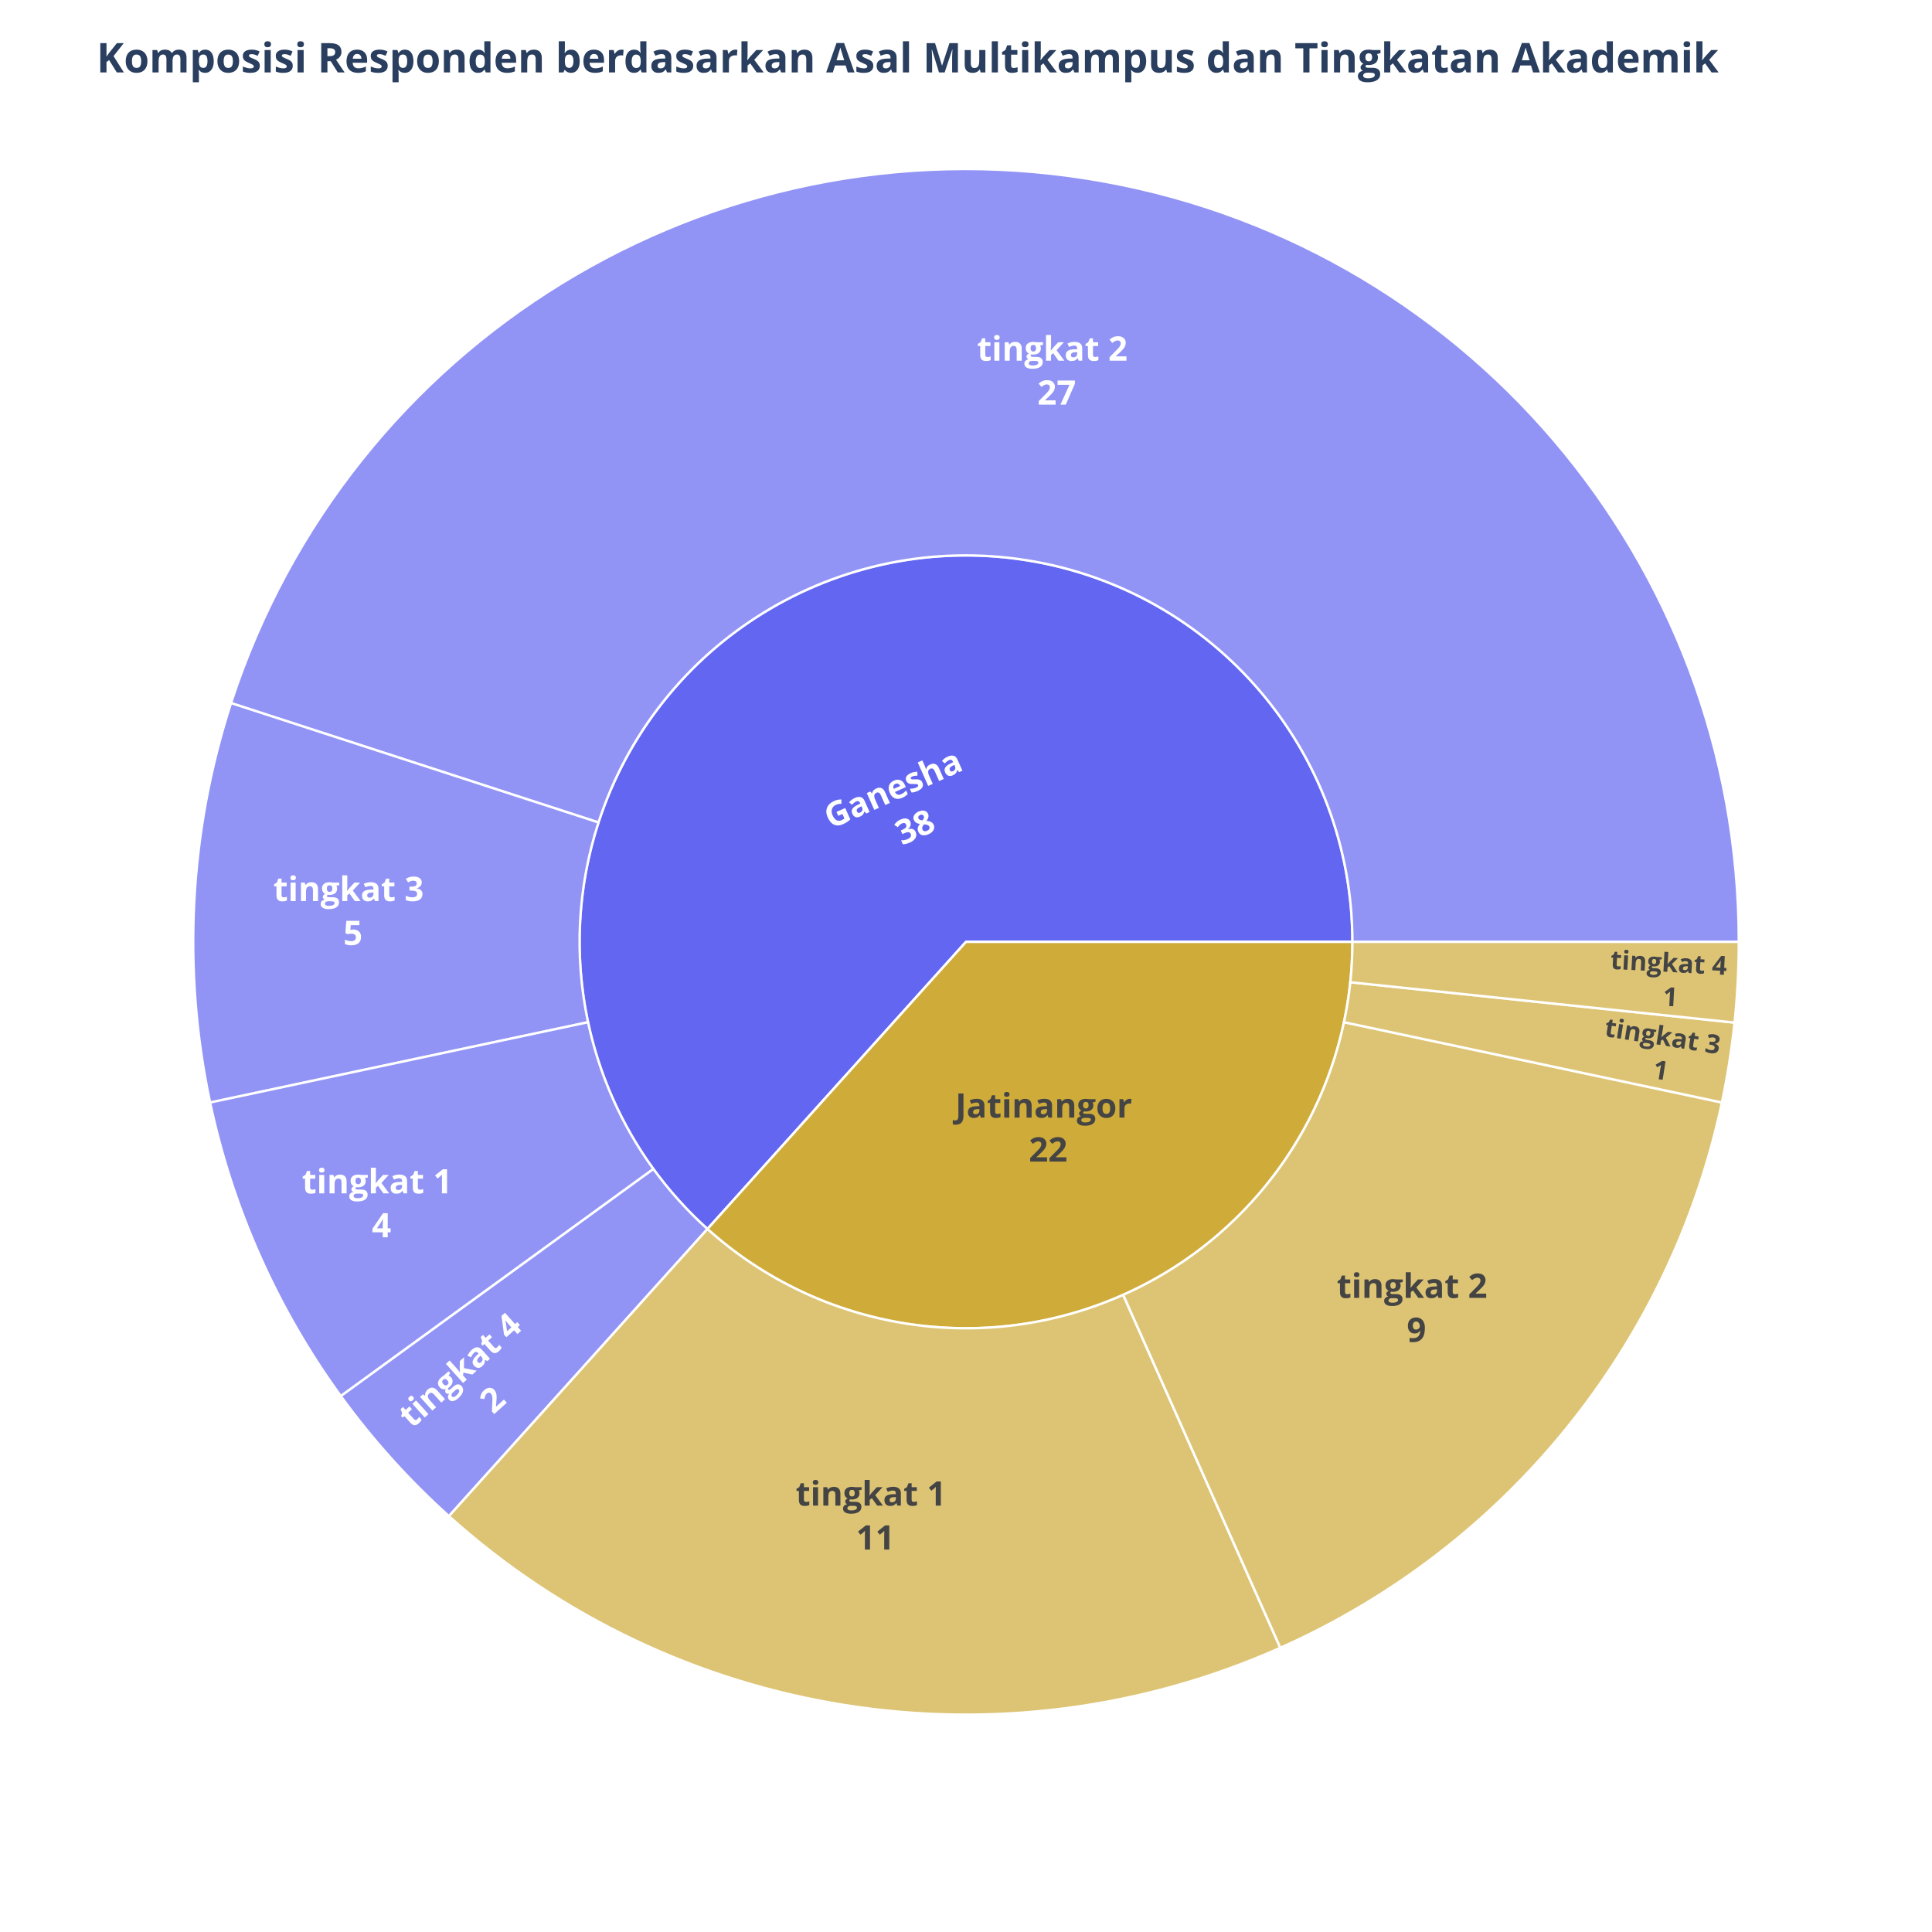
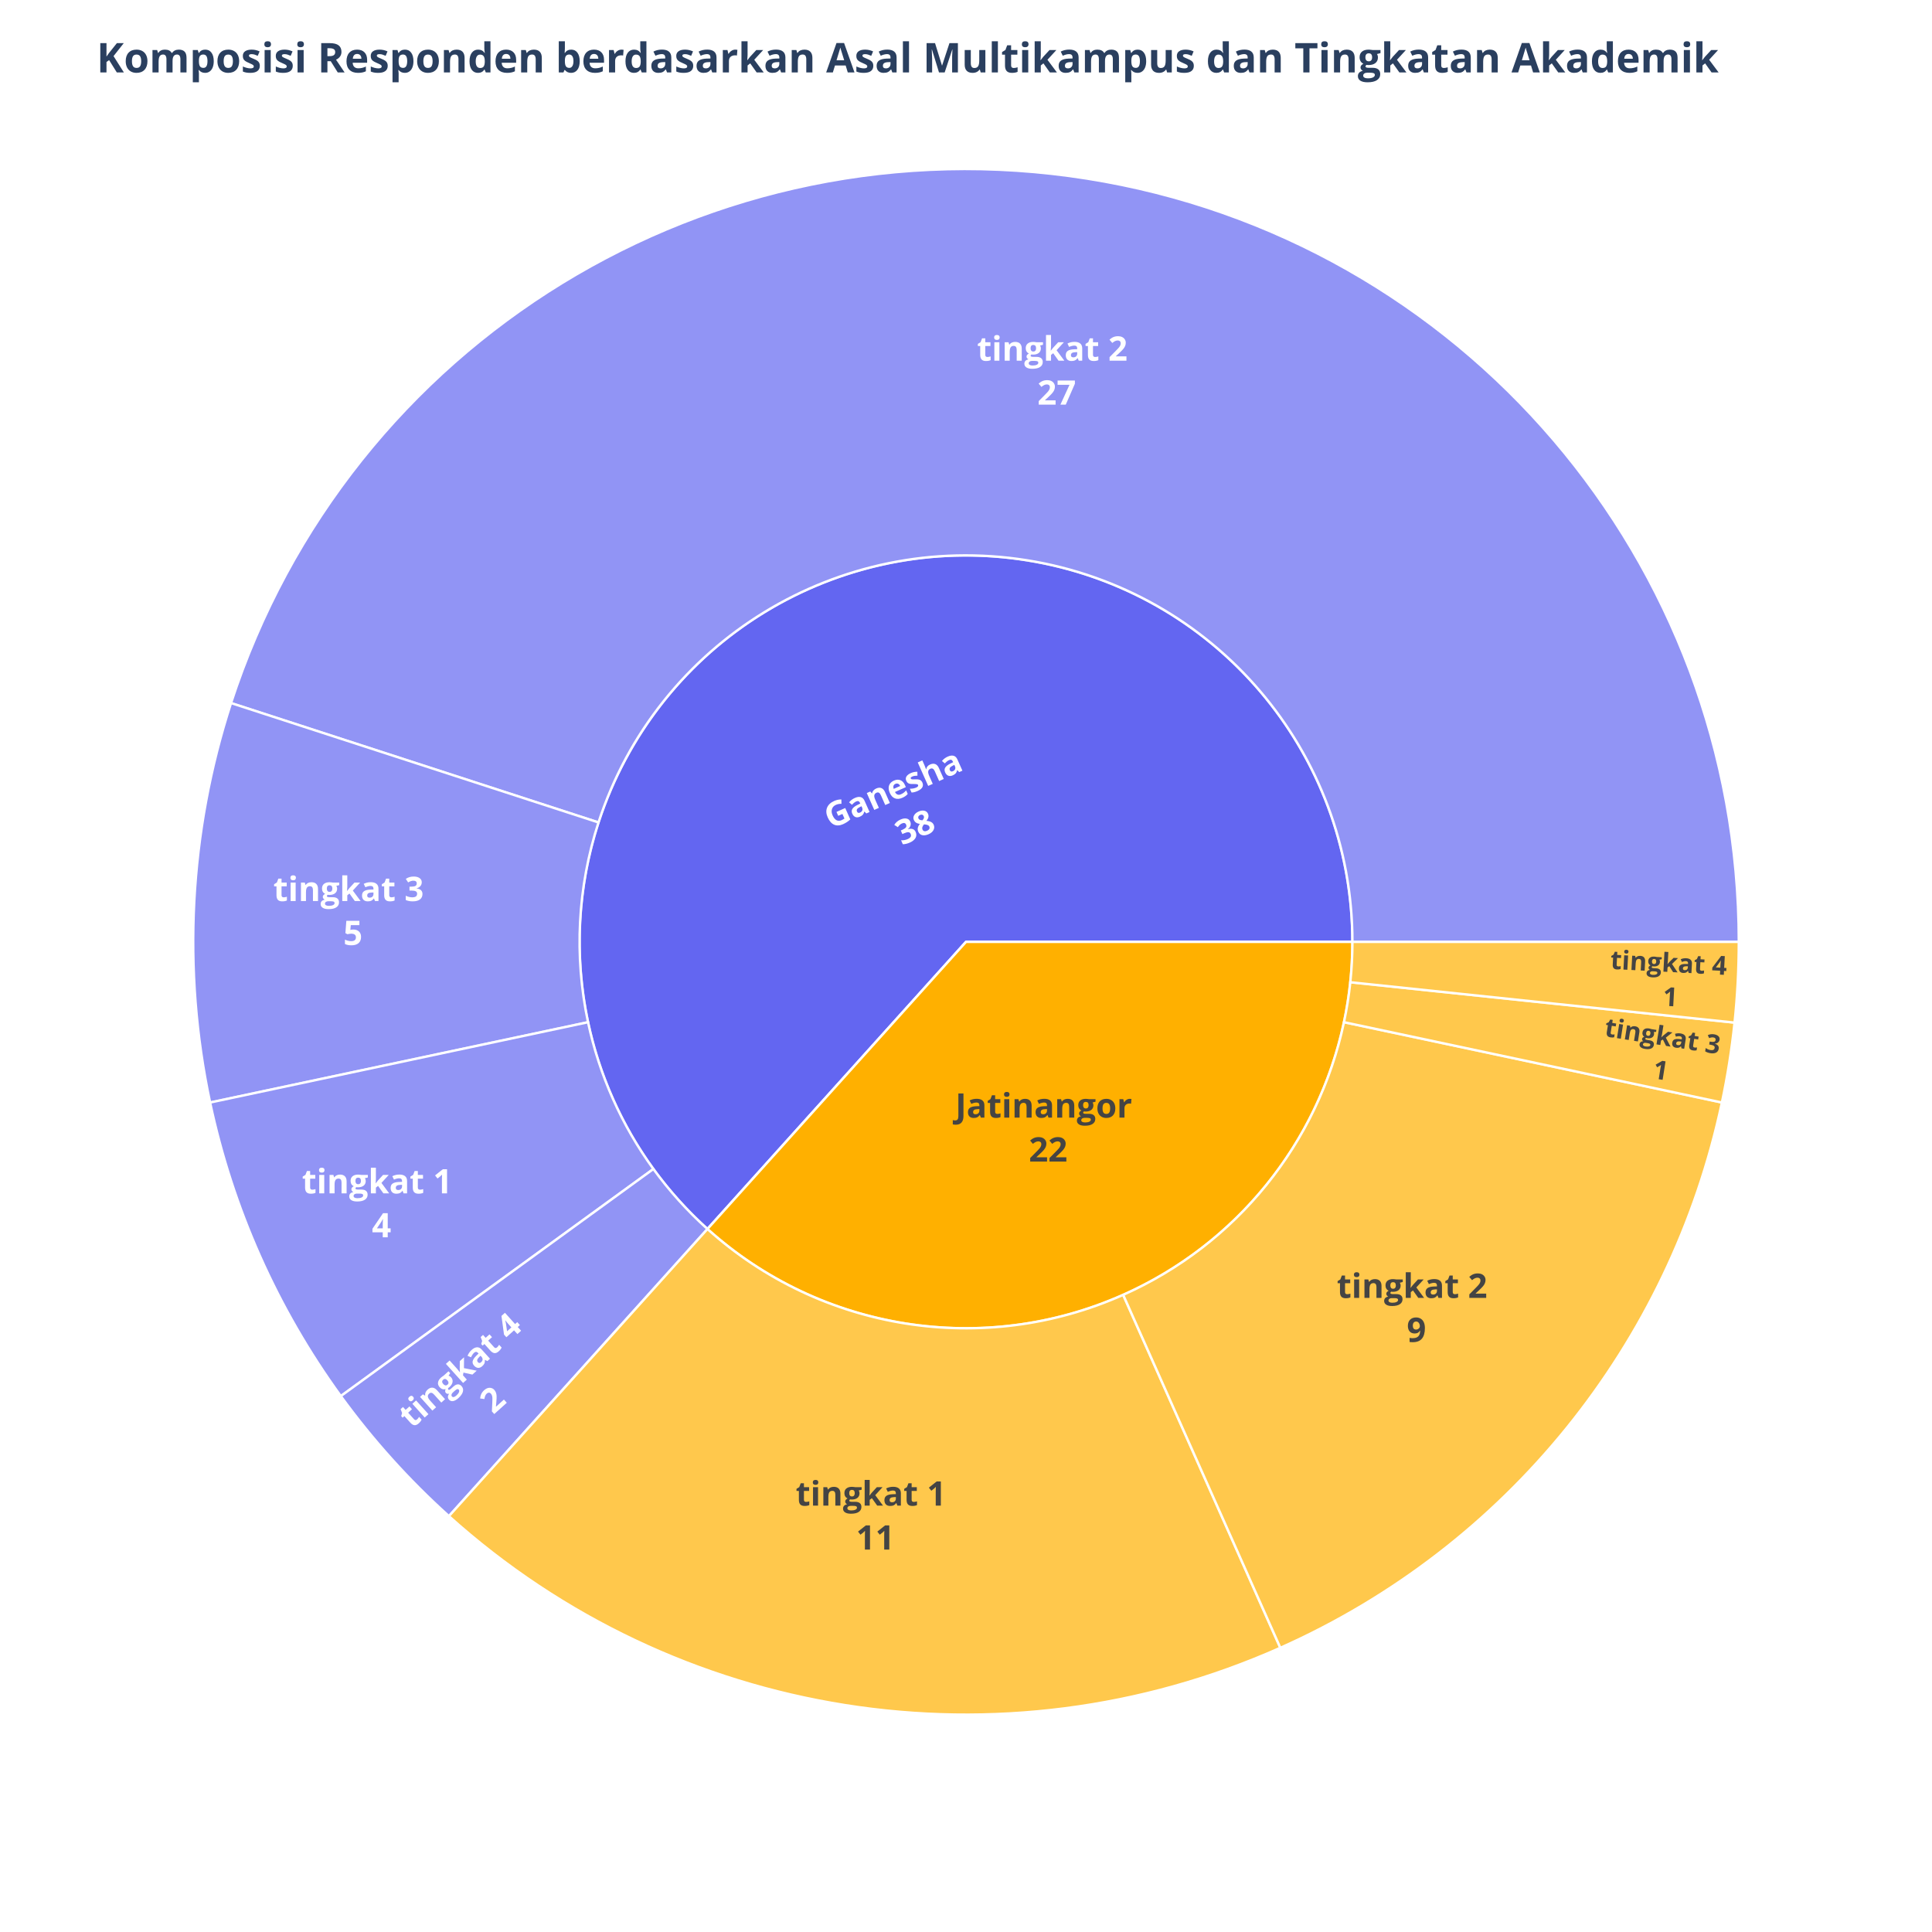
<svg xmlns="http://www.w3.org/2000/svg" class="main-svg" width="800" height="800" style="" viewBox="0 0 800 800">
  <rect x="0" y="0" width="800" height="800" style="fill: rgb(255, 255, 255); fill-opacity: 1;" />
-   <defs id="defs-2886bb">
+   <defs id="defs-cfc009">
    <g class="clips" />
    <g class="gradients" />
    <g class="patterns" />
  </defs>
  <g class="bglayer" />
  <g class="layer-below">
    <g class="imagelayer" />
    <g class="shapelayer" />
  </g>
  <g class="cartesianlayer" />
  <g class="polarlayer" />
  <g class="smithlayer" />
  <g class="ternarylayer" />
  <g class="geolayer" />
  <g class="funnelarealayer" />
  <g class="pielayer" />
  <g class="iciclelayer" />
  <g class="treemaplayer" />
  <g class="sunburstlayer">
    <g class="trace sunburst" stroke-linejoin="round" style="opacity: 1;">
      <g class="slice cursor-pointer">
        <path class="surface" d="M400,390L560,390A160,160 0,1,0 292.939,508.903L400,390A0,0 0,1,1 400,390Z" style="pointer-events: none; stroke-width: 1; fill: rgb(99, 102, 241); fill-opacity: 1; stroke: rgb(255, 255, 255); stroke-opacity: 1;" />
        <g class="slicetext">
          <text data-notex="1" class="slicetext" text-anchor="middle" x="0" y="0" style="font-family: 'Open Sans', verdana, arial, sans-serif; font-size: 14px; fill: rgb(255, 255, 255); fill-opacity: 1; font-weight: bold; white-space: pre;" transform="translate(373.4174,330.2944)rotate(-24)">
            <tspan class="line" dy="0em" x="0" y="0">Ganesha</tspan>
            <tspan class="line" dy="1.3em" x="0" y="0">38</tspan>
          </text>
        </g>
      </g>
      <g class="slice cursor-pointer">
-         <path class="surface" d="M400,390L292.939,508.903A160,160 0,0,0 560,390L400,390A0,0 0,0,1 400,390Z" style="pointer-events: none; stroke-width: 1; fill: rgb(207, 171, 58); fill-opacity: 1; stroke: rgb(255, 255, 255); stroke-opacity: 1;" />
+         <path class="surface" d="M400,390L292.939,508.903A160,160 0,0,0 560,390L400,390A0,0 0,0,1 400,390Z" style="pointer-events: none; stroke-width: 1; fill: rgb(255, 176, 0); fill-opacity: 1; stroke: rgb(255, 255, 255); stroke-opacity: 1;" />
        <g class="slicetext">
          <text data-notex="1" class="slicetext" text-anchor="middle" x="0" y="0" style="font-family: 'Open Sans', verdana, arial, sans-serif; font-size: 14px; fill: rgb(68, 68, 68); fill-opacity: 1; font-weight: bold; white-space: pre;" transform="translate(434.009,462.784)">
            <tspan class="line" dy="0em" x="0" y="0">Jatinangor</tspan>
            <tspan class="line" dy="1.3em" x="0" y="0">22</tspan>
          </text>
        </g>
      </g>
      <g class="slice">
        <path class="surface" d="M560,390L720,390A320,320 0,0,0 95.662,291.115L247.831,340.557A160,160 0,0,1 560,390Z" style="pointer-events: none; stroke-width: 1; fill: rgb(99, 102, 241); fill-opacity: 1; stroke: rgb(255, 255, 255); stroke-opacity: 1; opacity: 0.7;" />
        <g class="slicetext">
          <text data-notex="1" class="slicetext" text-anchor="middle" x="0" y="0" style="font-family: 'Open Sans', verdana, arial, sans-serif; font-size: 14px; fill: rgb(255, 255, 255); fill-opacity: 1; font-weight: bold; white-space: pre;" transform="translate(437.5443,149.3532)">
            <tspan class="line" dy="0em" x="0" y="0">tingkat 2</tspan>
            <tspan class="line" dy="1.3em" x="0" y="0">27</tspan>
          </text>
        </g>
      </g>
      <g class="slice">
        <path class="surface" d="M247.831,340.557L95.662,291.115A320,320 0,0,0 86.993,456.532L243.496,423.266A160,160 0,0,1 247.831,340.557Z" style="pointer-events: none; stroke-width: 1; fill: rgb(99, 102, 241); fill-opacity: 1; stroke: rgb(255, 255, 255); stroke-opacity: 1; opacity: 0.7;" />
        <g class="slicetext">
          <text data-notex="1" class="slicetext" text-anchor="middle" x="0" y="0" style="font-family: 'Open Sans', verdana, arial, sans-serif; font-size: 14px; fill: rgb(255, 255, 255); fill-opacity: 1; font-weight: bold; white-space: pre;" transform="translate(146.1419,373.0943)">
            <tspan class="line" dy="0em" x="0" y="0">tingkat 3</tspan>
            <tspan class="line" dy="1.3em" x="0" y="0">5</tspan>
          </text>
        </g>
      </g>
      <g class="slice">
        <path class="surface" d="M243.496,423.266L86.993,456.532A320,320 0,0,0 141.115,578.091L270.557,484.046A160,160 0,0,1 243.496,423.266Z" style="pointer-events: none; stroke-width: 1; fill: rgb(99, 102, 241); fill-opacity: 1; stroke: rgb(255, 255, 255); stroke-opacity: 1; opacity: 0.7;" />
        <g class="slicetext">
          <text data-notex="1" class="slicetext" text-anchor="middle" x="0" y="0" style="font-family: 'Open Sans', verdana, arial, sans-serif; font-size: 14px; fill: rgb(255, 255, 255); fill-opacity: 1; font-weight: bold; white-space: pre;" transform="translate(157.9835,494.1511)">
            <tspan class="line" dy="0em" x="0" y="0">tingkat 1</tspan>
            <tspan class="line" dy="1.3em" x="0" y="0">4</tspan>
          </text>
        </g>
      </g>
      <g class="slice">
        <path class="surface" d="M270.557,484.046L141.115,578.091A320,320 0,0,0 185.878,627.806L292.939,508.903A160,160 0,0,1 270.557,484.046Z" style="pointer-events: none; stroke-width: 1; fill: rgb(99, 102, 241); fill-opacity: 1; stroke: rgb(255, 255, 255); stroke-opacity: 1; opacity: 0.7;" />
        <g class="slicetext">
          <text data-notex="1" class="slicetext" text-anchor="middle" x="0" y="0" style="font-family: 'Open Sans', verdana, arial, sans-serif; font-size: 14px; fill: rgb(255, 255, 255); fill-opacity: 1; font-weight: bold; white-space: pre;" transform="translate(195.0383,569.7019)rotate(-42)">
            <tspan class="line" dy="0em" x="0" y="0">tingkat 4</tspan>
            <tspan class="line" dy="1.3em" x="0" y="0">2</tspan>
          </text>
        </g>
      </g>
      <g class="slice">
-         <path class="surface" d="M292.939,508.903L185.878,627.806A320,320 0,0,0 530.156,682.335L465.078,536.167A160,160 0,0,1 292.939,508.903Z" style="pointer-events: none; stroke-width: 1; fill: rgb(207, 171, 58); fill-opacity: 1; stroke: rgb(255, 255, 255); stroke-opacity: 1; opacity: 0.7;" />
+         <path class="surface" d="M292.939,508.903L185.878,627.806A320,320 0,0,0 530.156,682.335L465.078,536.167A160,160 0,0,1 292.939,508.903Z" style="pointer-events: none; stroke-width: 1; fill: rgb(255, 176, 0); fill-opacity: 1; stroke: rgb(255, 255, 255); stroke-opacity: 1; opacity: 0.7;" />
        <g class="slicetext">
          <text data-notex="1" class="slicetext" text-anchor="middle" x="0" y="0" style="font-family: 'Open Sans', verdana, arial, sans-serif; font-size: 14px; fill: rgb(68, 68, 68); fill-opacity: 1; font-weight: bold; white-space: pre;" transform="translate(362.4557,623.4436)">
            <tspan class="line" dy="0em" x="0" y="0">tingkat 1</tspan>
            <tspan class="line" dy="1.3em" x="0" y="0">11</tspan>
          </text>
        </g>
      </g>
      <g class="slice">
-         <path class="surface" d="M465.078,536.167L530.156,682.335A320,320 0,0,0 713.007,456.532L556.504,423.266A160,160 0,0,1 465.078,536.167Z" style="pointer-events: none; stroke-width: 1; fill: rgb(207, 171, 58); fill-opacity: 1; stroke: rgb(255, 255, 255); stroke-opacity: 1; opacity: 0.7;" />
+         <path class="surface" d="M465.078,536.167L530.156,682.335A320,320 0,0,0 713.007,456.532L556.504,423.266A160,160 0,0,1 465.078,536.167Z" style="pointer-events: none; stroke-width: 1; fill: rgb(255, 176, 0); fill-opacity: 1; stroke: rgb(255, 255, 255); stroke-opacity: 1; opacity: 0.7;" />
        <g class="slicetext">
          <text data-notex="1" class="slicetext" text-anchor="middle" x="0" y="0" style="font-family: 'Open Sans', verdana, arial, sans-serif; font-size: 14px; fill: rgb(68, 68, 68); fill-opacity: 1; font-weight: bold; white-space: pre;" transform="translate(586.515,537.4353)">
            <tspan class="line" dy="0em" x="0" y="0">tingkat 2</tspan>
            <tspan class="line" dy="1.3em" x="0" y="0">9</tspan>
          </text>
        </g>
      </g>
      <g class="slice">
-         <path class="surface" d="M556.504,423.266L713.007,456.532A320,320 0,0,0 718.247,423.449L559.124,406.725A160,160 0,0,1 556.504,423.266Z" style="pointer-events: none; stroke-width: 1; fill: rgb(207, 171, 58); fill-opacity: 1; stroke: rgb(255, 255, 255); stroke-opacity: 1; opacity: 0.7;" />
+         <path class="surface" d="M556.504,423.266L713.007,456.532A320,320 0,0,0 718.247,423.449L559.124,406.725A160,160 0,0,1 556.504,423.266Z" style="pointer-events: none; stroke-width: 1; fill: rgb(255, 176, 0); fill-opacity: 1; stroke: rgb(255, 255, 255); stroke-opacity: 1; opacity: 0.7;" />
        <g class="slicetext">
          <text data-notex="1" class="slicetext" text-anchor="middle" x="0" y="0" style="font-family: 'Open Sans', verdana, arial, sans-serif; font-size: 14px; fill: rgb(68, 68, 68); fill-opacity: 1; font-weight: bold; white-space: pre;" transform="translate(689.291,432.9937)scale(0.7748493)rotate(9)">
            <tspan class="line" dy="0em" x="0" y="0">tingkat 3</tspan>
            <tspan class="line" dy="1.3em" x="0" y="0">1</tspan>
          </text>
        </g>
      </g>
      <g class="slice">
-         <path class="surface" d="M559.124,406.725L718.247,423.449A320,320 0,0,0 720,390L560,390A160,160 0,0,1 559.124,406.725Z" style="pointer-events: none; stroke-width: 1; fill: rgb(207, 171, 58); fill-opacity: 1; stroke: rgb(255, 255, 255); stroke-opacity: 1; opacity: 0.7;" />
+         <path class="surface" d="M559.124,406.725L718.247,423.449A320,320 0,0,0 720,390L560,390A160,160 0,0,1 559.124,406.725Z" style="pointer-events: none; stroke-width: 1; fill: rgb(255, 176, 0); fill-opacity: 1; stroke: rgb(255, 255, 255); stroke-opacity: 1; opacity: 0.7;" />
        <g class="slicetext">
          <text data-notex="1" class="slicetext" text-anchor="middle" x="0" y="0" style="font-family: 'Open Sans', verdana, arial, sans-serif; font-size: 14px; fill: rgb(68, 68, 68); fill-opacity: 1; font-weight: bold; white-space: pre;" transform="translate(692.2003,402.5191)scale(0.7748493)rotate(3)">
            <tspan class="line" dy="0em" x="0" y="0">tingkat 4</tspan>
            <tspan class="line" dy="1.3em" x="0" y="0">1</tspan>
          </text>
        </g>
      </g>
    </g>
  </g>
  <g class="glimages" />
-   <defs id="topdefs-2886bb">
+   <defs id="topdefs-cfc009">
    <g class="clips" />
  </defs>
  <g class="layer-above">
    <g class="imagelayer" />
    <g class="shapelayer" />
  </g>
  <g class="infolayer">
    <g class="g-gtitle">
      <text class="gtitle" x="40" y="30" text-anchor="start" dy="0em" style="font-family: 'Open Sans', verdana, arial, sans-serif; font-size: 17px; fill: rgb(42, 63, 95); opacity: 1; white-space: pre;">
        <tspan style="font-weight:bold">Komposisi Responden berdasarkan Asal Multikampus dan Tingkatan Akademik</tspan>
      </text>
    </g>
  </g>
</svg>
